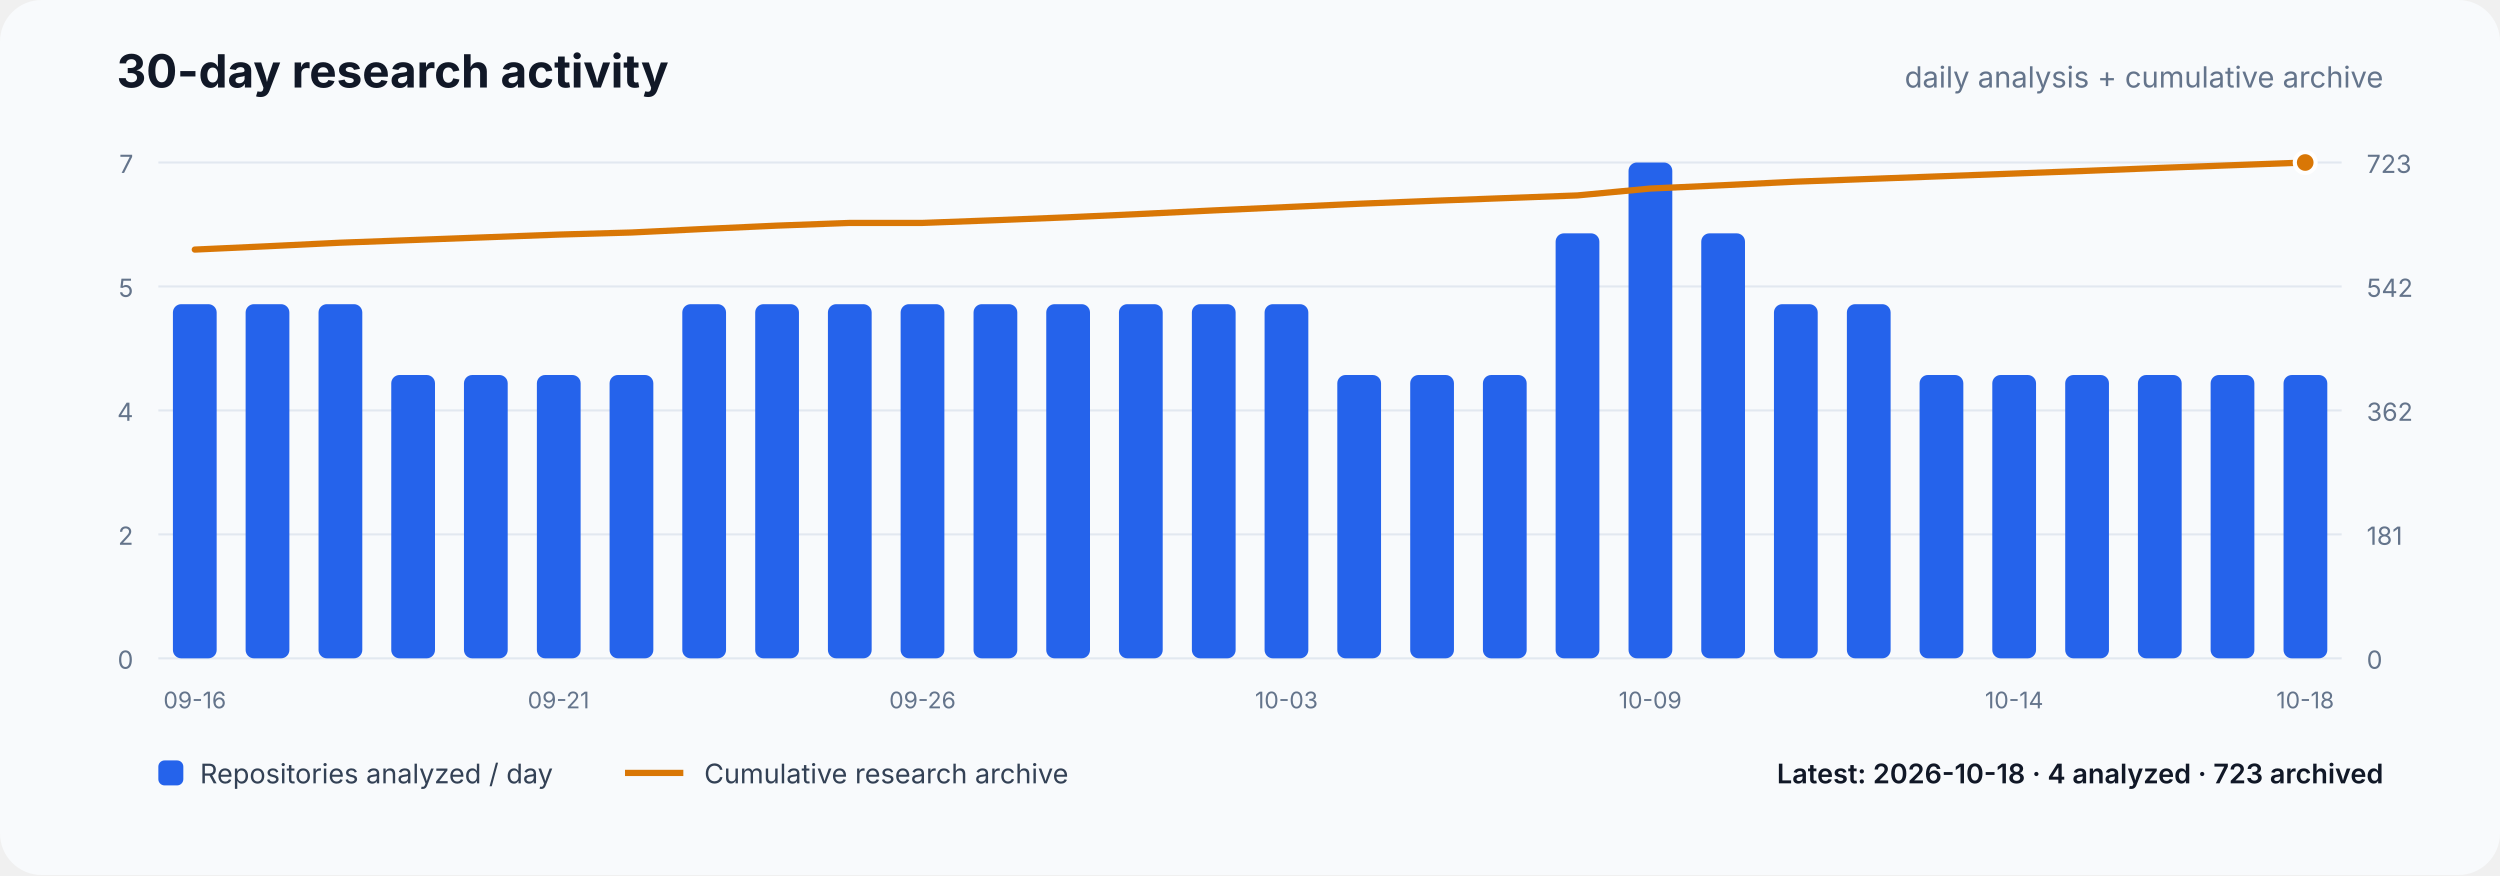
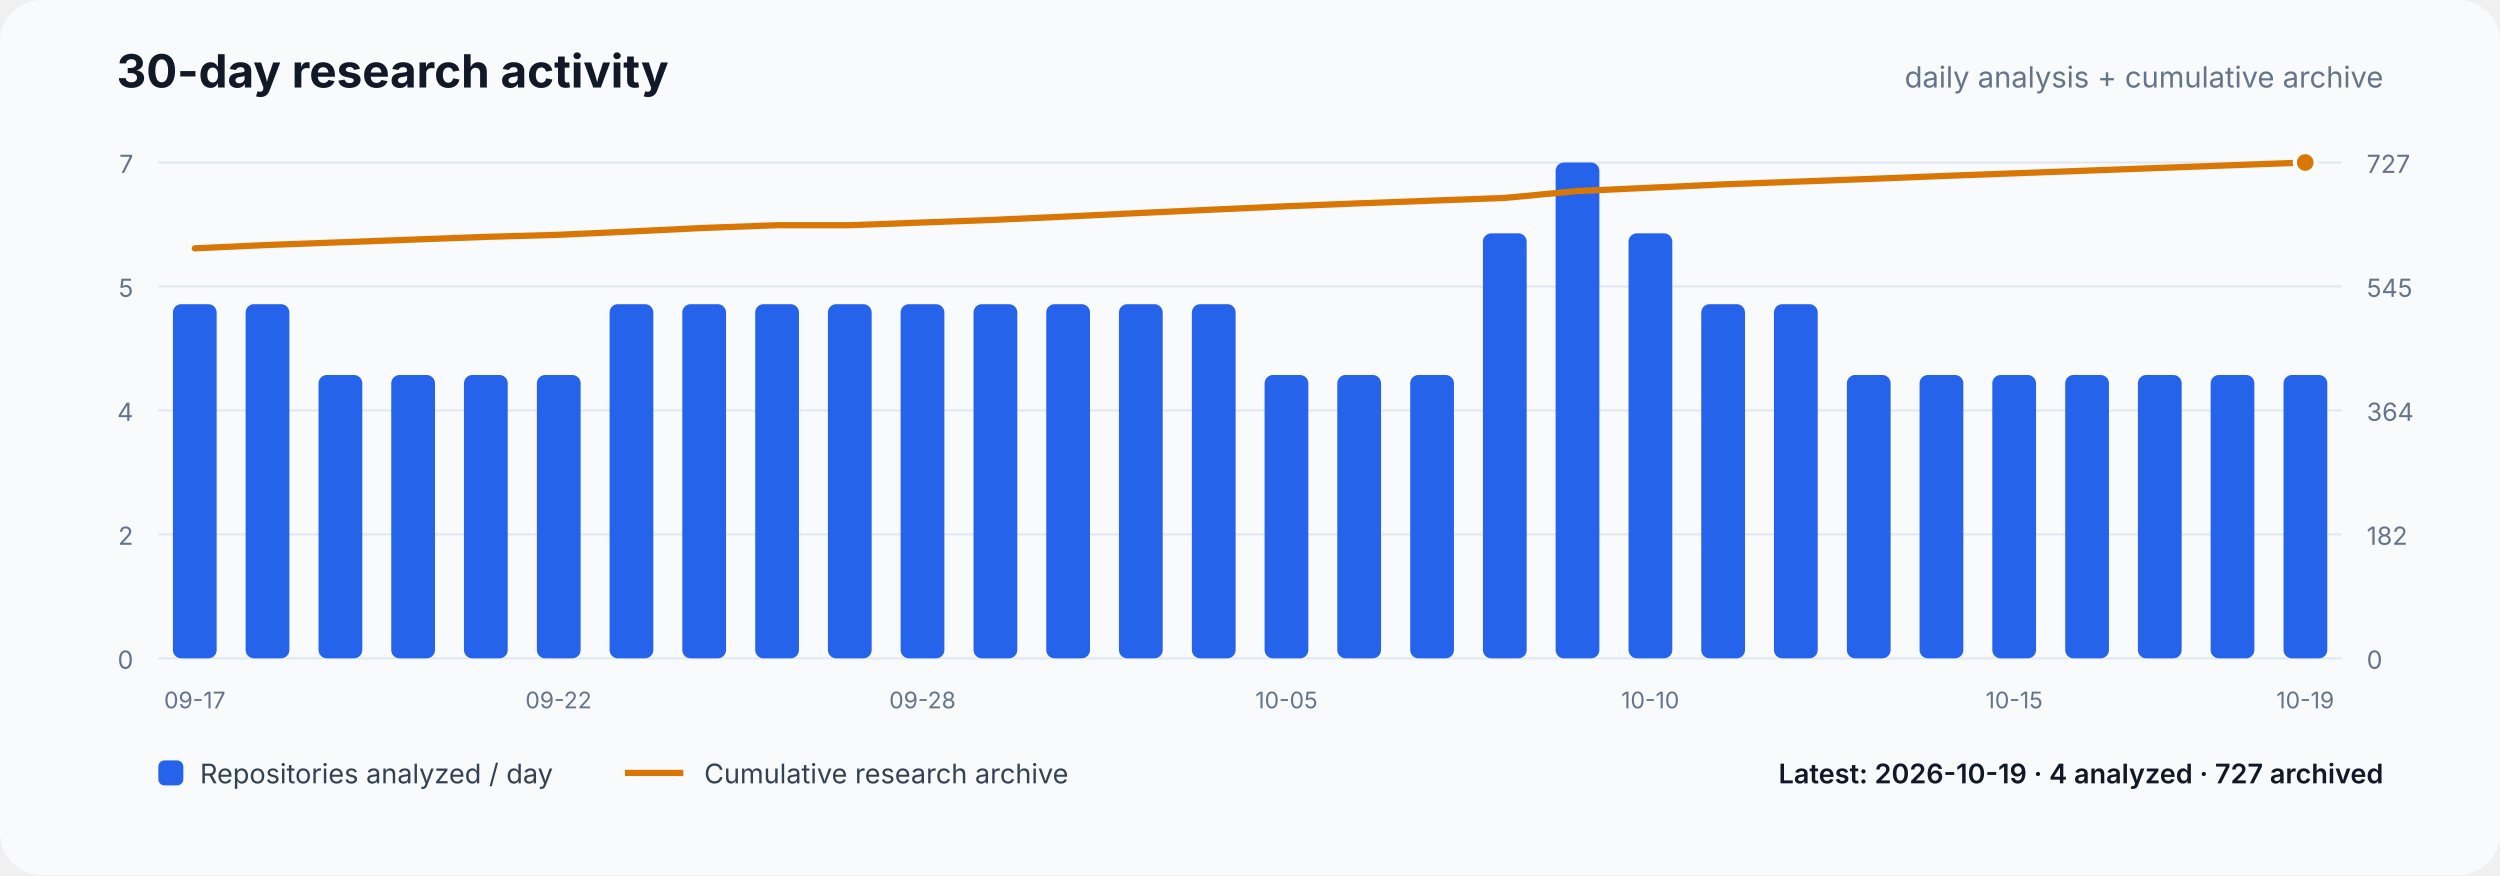
<svg xmlns="http://www.w3.org/2000/svg" width="1200" height="420" viewBox="0 0 1200 420" role="img" aria-labelledby="title desc">
  <rect width="1200" height="420" rx="20" fill="#f8fafc" />
  <text x="56" y="42" font-family="Inter,system-ui,sans-serif" font-size="22" font-weight="700" fill="#111827">30-day research activity</text>
  <text x="1144" y="42" text-anchor="end" font-family="Inter,system-ui,sans-serif" font-size="14" fill="#64748b">daily analysis + cumulative archive</text>
  <line x1="76" y1="316.0" x2="1124" y2="316.0" stroke="#e2e8f0" />
  <text x="64" y="321.0" text-anchor="end" font-family="Inter,system-ui,sans-serif" font-size="12" fill="#64748b">0</text>
  <text x="1136" y="321.0" font-family="Inter,system-ui,sans-serif" font-size="12" fill="#64748b">0</text>
  <line x1="76" y1="256.5" x2="1124" y2="256.5" stroke="#e2e8f0" />
  <text x="64" y="261.5" text-anchor="end" font-family="Inter,system-ui,sans-serif" font-size="12" fill="#64748b">2</text>
-   <text x="1136" y="261.5" font-family="Inter,system-ui,sans-serif" font-size="12" fill="#64748b">181</text>
+   <text x="1136" y="261.5" font-family="Inter,system-ui,sans-serif" font-size="12" fill="#64748b">182</text>
  <line x1="76" y1="197.0" x2="1124" y2="197.0" stroke="#e2e8f0" />
  <text x="64" y="202.0" text-anchor="end" font-family="Inter,system-ui,sans-serif" font-size="12" fill="#64748b">4</text>
-   <text x="1136" y="202.0" font-family="Inter,system-ui,sans-serif" font-size="12" fill="#64748b">362</text>
+   <text x="1136" y="202.0" font-family="Inter,system-ui,sans-serif" font-size="12" fill="#64748b">364</text>
  <line x1="76" y1="137.5" x2="1124" y2="137.5" stroke="#e2e8f0" />
  <text x="64" y="142.5" text-anchor="end" font-family="Inter,system-ui,sans-serif" font-size="12" fill="#64748b">5</text>
-   <text x="1136" y="142.5" font-family="Inter,system-ui,sans-serif" font-size="12" fill="#64748b">542</text>
+   <text x="1136" y="142.5" font-family="Inter,system-ui,sans-serif" font-size="12" fill="#64748b">545</text>
  <line x1="76" y1="78.0" x2="1124" y2="78.0" stroke="#e2e8f0" />
  <text x="64" y="83.0" text-anchor="end" font-family="Inter,system-ui,sans-serif" font-size="12" fill="#64748b">7</text>
-   <text x="1136" y="83.0" font-family="Inter,system-ui,sans-serif" font-size="12" fill="#64748b">723</text>
+   <text x="1136" y="83.0" font-family="Inter,system-ui,sans-serif" font-size="12" fill="#64748b">727</text>
  <rect x="83.0" y="146.0" width="21.0" height="170.0" rx="4" fill="#2563eb" />
-   <text x="93.5" y="340" text-anchor="middle" font-family="Inter,system-ui,sans-serif" font-size="11" fill="#64748b">09-16</text>
+   <text x="93.5" y="340" text-anchor="middle" font-family="Inter,system-ui,sans-serif" font-size="11" fill="#64748b">09-17</text>
  <rect x="117.9" y="146.0" width="21.0" height="170.0" rx="4" fill="#2563eb" />
-   <rect x="152.9" y="146.0" width="21.0" height="170.0" rx="4" fill="#2563eb" />
+   <rect x="152.9" y="180.0" width="21.0" height="136.0" rx="4" fill="#2563eb" />
  <rect x="187.8" y="180.0" width="21.0" height="136.0" rx="4" fill="#2563eb" />
  <rect x="222.7" y="180.0" width="21.0" height="136.0" rx="4" fill="#2563eb" />
  <rect x="257.7" y="180.0" width="21.0" height="136.0" rx="4" fill="#2563eb" />
-   <text x="268.1" y="340" text-anchor="middle" font-family="Inter,system-ui,sans-serif" font-size="11" fill="#64748b">09-21</text>
-   <rect x="292.6" y="180.0" width="21.0" height="136.0" rx="4" fill="#2563eb" />
+   <text x="268.1" y="340" text-anchor="middle" font-family="Inter,system-ui,sans-serif" font-size="11" fill="#64748b">09-22</text>
+   <rect x="292.6" y="146.0" width="21.0" height="170.0" rx="4" fill="#2563eb" />
  <rect x="327.5" y="146.0" width="21.0" height="170.0" rx="4" fill="#2563eb" />
  <rect x="362.5" y="146.0" width="21.0" height="170.0" rx="4" fill="#2563eb" />
  <rect x="397.4" y="146.0" width="21.0" height="170.0" rx="4" fill="#2563eb" />
  <rect x="432.3" y="146.0" width="21.0" height="170.0" rx="4" fill="#2563eb" />
-   <text x="442.8" y="340" text-anchor="middle" font-family="Inter,system-ui,sans-serif" font-size="11" fill="#64748b">09-26</text>
+   <text x="442.8" y="340" text-anchor="middle" font-family="Inter,system-ui,sans-serif" font-size="11" fill="#64748b">09-28</text>
  <rect x="467.3" y="146.0" width="21.0" height="170.0" rx="4" fill="#2563eb" />
  <rect x="502.2" y="146.0" width="21.0" height="170.0" rx="4" fill="#2563eb" />
  <rect x="537.1" y="146.0" width="21.0" height="170.0" rx="4" fill="#2563eb" />
  <rect x="572.1" y="146.0" width="21.0" height="170.0" rx="4" fill="#2563eb" />
-   <rect x="607.0" y="146.0" width="21.0" height="170.0" rx="4" fill="#2563eb" />
-   <text x="617.5" y="340" text-anchor="middle" font-family="Inter,system-ui,sans-serif" font-size="11" fill="#64748b">10-03</text>
+   <rect x="607.0" y="180.0" width="21.0" height="136.0" rx="4" fill="#2563eb" />
+   <text x="617.5" y="340" text-anchor="middle" font-family="Inter,system-ui,sans-serif" font-size="11" fill="#64748b">10-05</text>
  <rect x="641.9" y="180.0" width="21.0" height="136.0" rx="4" fill="#2563eb" />
  <rect x="676.9" y="180.0" width="21.0" height="136.0" rx="4" fill="#2563eb" />
-   <rect x="711.8" y="180.0" width="21.0" height="136.0" rx="4" fill="#2563eb" />
-   <rect x="746.7" y="112.0" width="21.0" height="204.0" rx="4" fill="#2563eb" />
-   <rect x="781.7" y="78.0" width="21.0" height="238.0" rx="4" fill="#2563eb" />
-   <text x="792.1" y="340" text-anchor="middle" font-family="Inter,system-ui,sans-serif" font-size="11" fill="#64748b">10-09</text>
-   <rect x="816.6" y="112.0" width="21.0" height="204.0" rx="4" fill="#2563eb" />
+   <rect x="711.8" y="112.0" width="21.0" height="204.0" rx="4" fill="#2563eb" />
+   <rect x="746.7" y="78.0" width="21.0" height="238.0" rx="4" fill="#2563eb" />
+   <rect x="781.7" y="112.0" width="21.0" height="204.0" rx="4" fill="#2563eb" />
+   <text x="792.1" y="340" text-anchor="middle" font-family="Inter,system-ui,sans-serif" font-size="11" fill="#64748b">10-10</text>
+   <rect x="816.6" y="146.0" width="21.0" height="170.0" rx="4" fill="#2563eb" />
  <rect x="851.5" y="146.0" width="21.0" height="170.0" rx="4" fill="#2563eb" />
-   <rect x="886.5" y="146.0" width="21.0" height="170.0" rx="4" fill="#2563eb" />
+   <rect x="886.5" y="180.0" width="21.0" height="136.0" rx="4" fill="#2563eb" />
  <rect x="921.4" y="180.0" width="21.0" height="136.0" rx="4" fill="#2563eb" />
  <rect x="956.3" y="180.0" width="21.0" height="136.0" rx="4" fill="#2563eb" />
-   <text x="966.8" y="340" text-anchor="middle" font-family="Inter,system-ui,sans-serif" font-size="11" fill="#64748b">10-14</text>
+   <text x="966.8" y="340" text-anchor="middle" font-family="Inter,system-ui,sans-serif" font-size="11" fill="#64748b">10-15</text>
  <rect x="991.3" y="180.0" width="21.0" height="136.0" rx="4" fill="#2563eb" />
  <rect x="1026.2" y="180.0" width="21.0" height="136.0" rx="4" fill="#2563eb" />
  <rect x="1061.1" y="180.0" width="21.0" height="136.0" rx="4" fill="#2563eb" />
  <rect x="1096.1" y="180.0" width="21.0" height="136.0" rx="4" fill="#2563eb" />
-   <text x="1106.5" y="340" text-anchor="middle" font-family="Inter,system-ui,sans-serif" font-size="11" fill="#64748b">10-18</text>
-   <polyline points="93.5,119.8 128.4,118.2 163.3,116.5 198.3,115.2 233.2,113.9 268.1,112.6 303.1,111.6 338.0,109.9 372.9,108.3 407.9,107.0 442.8,107.0 477.7,105.7 512.7,104.3 547.6,102.7 582.5,101.0 617.5,99.4 652.4,97.8 687.3,96.4 722.3,95.1 757.2,93.8 792.1,90.5 827.1,88.9 862.0,87.2 896.9,85.9 931.9,84.6 966.8,83.3 1001.7,82.0 1036.7,80.6 1071.6,79.3 1106.5,78.0" fill="none" stroke="#d97706" stroke-width="3" stroke-linejoin="round" stroke-linecap="round" />
+   <text x="1106.5" y="340" text-anchor="middle" font-family="Inter,system-ui,sans-serif" font-size="11" fill="#64748b">10-19</text>
+   <polyline points="93.5,119.2 128.4,117.6 163.3,116.3 198.3,115.0 233.2,113.7 268.1,112.7 303.1,111.1 338.0,109.4 372.9,108.1 407.9,108.1 442.8,106.8 477.7,105.5 512.7,103.9 547.6,102.2 582.5,100.6 617.5,99.0 652.4,97.6 687.3,96.3 722.3,95.0 757.2,91.7 792.1,90.1 827.1,88.5 862.0,87.2 896.9,85.9 931.9,84.5 966.8,83.2 1001.7,81.9 1036.7,80.6 1071.6,79.3 1106.5,78.0" fill="none" stroke="#d97706" stroke-width="3" stroke-linejoin="round" stroke-linecap="round" />
  <circle cx="1106.5" cy="78.0" r="5" fill="#d97706" stroke="#fff" stroke-width="2" />
  <rect x="76" y="365" width="12" height="12" rx="3" fill="#2563eb" />
  <text x="96" y="376" font-family="Inter,system-ui,sans-serif" font-size="13" fill="#334155">Repositories analyzed / day</text>
  <line x1="300" y1="371" x2="328" y2="371" stroke="#d97706" stroke-width="3" />
  <text x="338" y="376" font-family="Inter,system-ui,sans-serif" font-size="13" fill="#334155">Cumulative research archive</text>
-   <text x="1144" y="376" text-anchor="end" font-family="Inter,system-ui,sans-serif" font-size="13" font-weight="600" fill="#111827">Latest: 2026-10-18 · 4 analyzed · 723 archived</text>
+   <text x="1144" y="376" text-anchor="end" font-family="Inter,system-ui,sans-serif" font-size="13" font-weight="600" fill="#111827">Latest: 2026-10-19 · 4 analyzed · 727 archived</text>
</svg>
